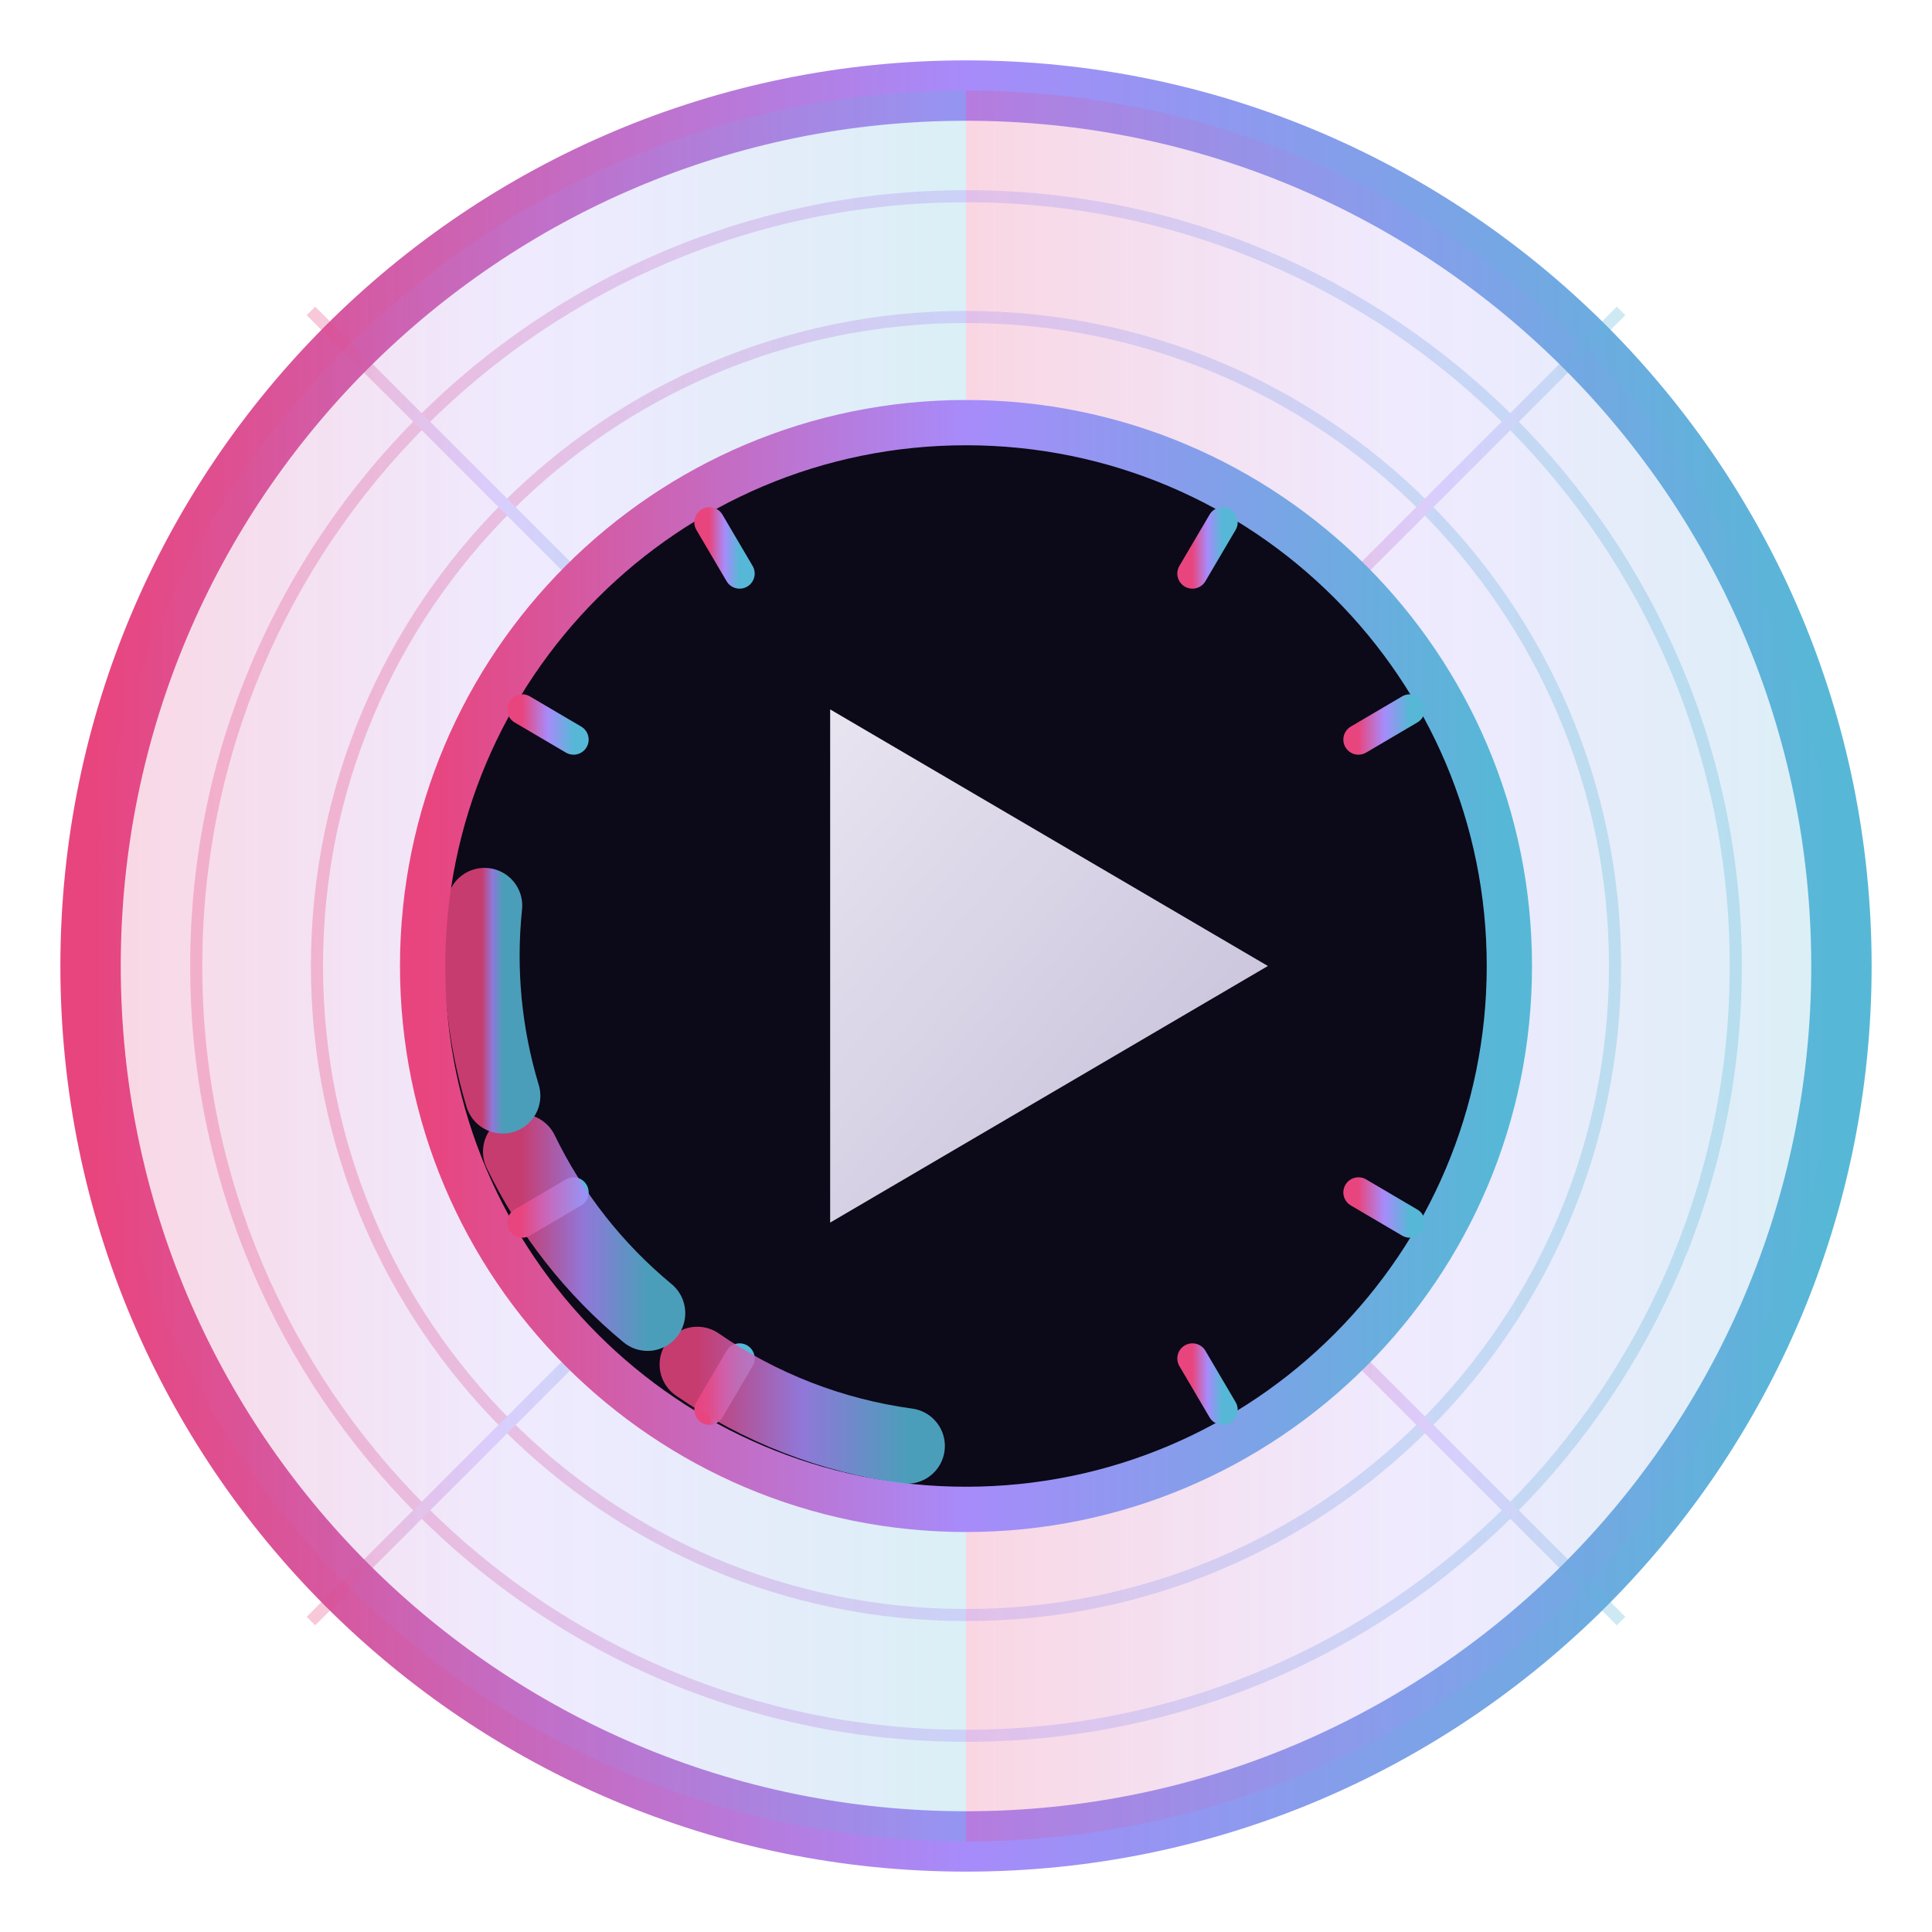
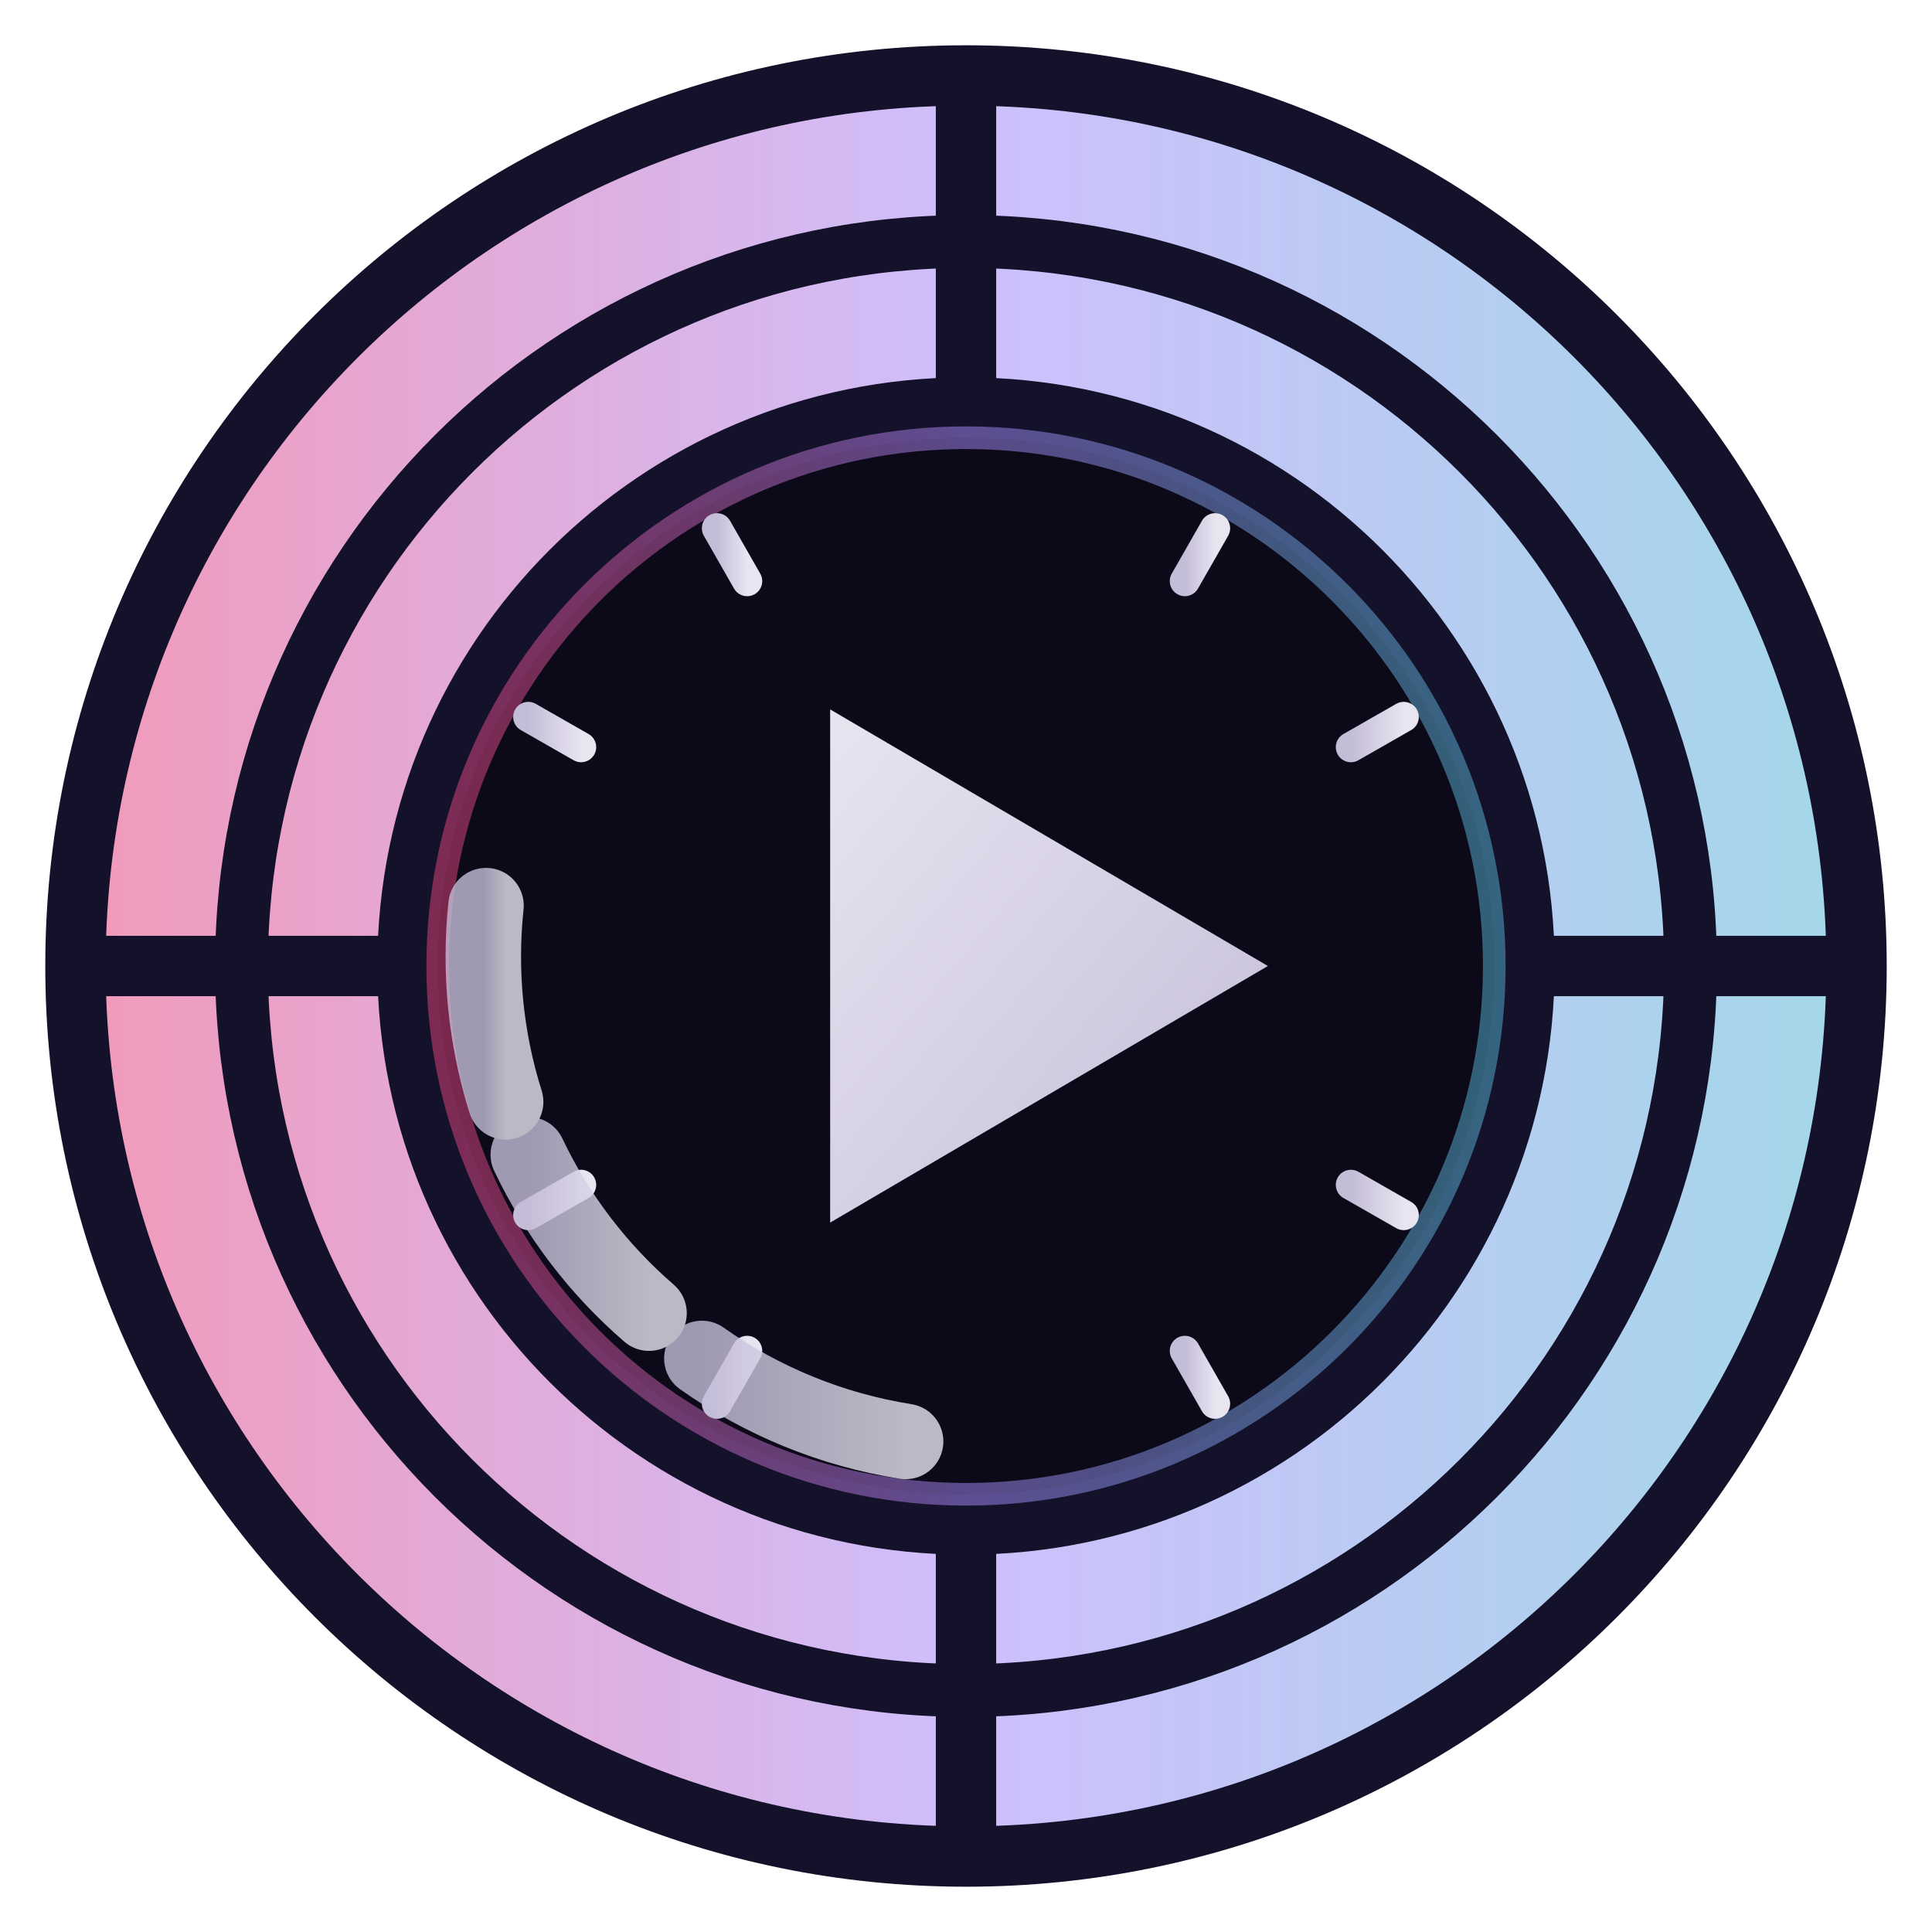
<svg xmlns="http://www.w3.org/2000/svg" viewBox="0 0 128 128">
  <defs>
-     <linearGradient id="grad-ring" x1="0%" y1="50%" x2="100%" y2="50%">
+     <linearGradient id="grad-fill" x1="0%" y1="50%" x2="100%" y2="50%">
      <stop offset="0%" stop-color="#e8457e" />
      <stop offset="50%" stop-color="#a78bfa" />
      <stop offset="100%" stop-color="#56b8d6" />
-     </linearGradient>
-     <linearGradient id="grad-fill" x1="0%" y1="50%" x2="100%" y2="50%">
-       <stop offset="0%" stop-color="#e8457e" stop-opacity="0.22" />
-       <stop offset="50%" stop-color="#a78bfa" stop-opacity="0.18" />
-       <stop offset="100%" stop-color="#56b8d6" stop-opacity="0.22" />
    </linearGradient>
    <linearGradient id="grad-play" x1="0%" y1="0%" x2="100%" y2="100%">
      <stop offset="0%" stop-color="#e8e4f0" />
      <stop offset="100%" stop-color="#c4bdd8" />
    </linearGradient>
+     <linearGradient id="grad-tick" x1="0%" y1="50%" x2="100%" y2="50%">
+       <stop offset="0%" stop-color="#c4bdd8" />
+       <stop offset="100%" stop-color="#e8e4f0" />
+     </linearGradient>
    <clipPath id="ring-clip">
-       <path d="M64 2 A62 62 0 1 1 63.99 2 Z M64 28 A36 36 0 1 0 64.01 28 Z" clip-rule="evenodd" />
+       <path d="M64 4 A60 60 0 1 1 63.99 4 Z M64 27 A37 37 0 1 0 64.01 27 Z" clip-rule="evenodd" />
    </clipPath>
  </defs>
-   <circle cx="64" cy="64" r="58" fill="none" stroke="url(#grad-ring)" stroke-width="4" />
-   <path d="M64 6 A58 58 0 0 0 6 64 L28 64 A36 36 0 0 1 64 28 Z" fill="url(#grad-fill)" />
-   <path d="M6 64 A58 58 0 0 0 64 122 L64 100 A36 36 0 0 1 28 64 Z" fill="url(#grad-fill)" />
-   <path d="M64 122 A58 58 0 0 0 122 64 L100 64 A36 36 0 0 1 64 100 Z" fill="url(#grad-fill)" />
-   <path d="M122 64 A58 58 0 0 0 64 6 L64 28 A36 36 0 0 1 100 64 Z" fill="url(#grad-fill)" />
-   <g clip-path="url(#ring-clip)" opacity="0.3" stroke="url(#grad-ring)" fill="none">
-     <circle cx="64" cy="64" r="43" stroke-width="0.8" />
-     <circle cx="64" cy="64" r="51" stroke-width="0.8" />
-     <line x1="44.6" y1="44.6" x2="20.6" y2="20.6" stroke-width="0.8" />
-     <line x1="83.4" y1="44.6" x2="107.4" y2="20.6" stroke-width="0.8" />
-     <line x1="83.4" y1="83.4" x2="107.4" y2="107.4" stroke-width="0.8" />
-     <line x1="44.6" y1="83.4" x2="20.6" y2="107.4" stroke-width="0.8" />
+   <circle cx="64" cy="64" r="59" fill="url(#grad-fill)" opacity="0.55" />
+   <circle cx="64" cy="64" r="37" fill="#0c0918" />
+   <g stroke="#14112a" fill="none">
+     <circle cx="64" cy="64" r="59" stroke-width="4" />
+     <circle cx="64" cy="64" r="37" stroke-width="4" />
+     <circle cx="64" cy="64" r="48" stroke-width="3.5" />
+     <line x1="64" y1="5" x2="64" y2="27" stroke-width="4" />
+     <line x1="64" y1="101" x2="64" y2="123" stroke-width="4" />
+     <line x1="5" y1="64" x2="27" y2="64" stroke-width="4" />
+     <line x1="101" y1="64" x2="123" y2="64" stroke-width="4" />
  </g>
-   <g stroke="url(#grad-ring)" stroke-width="3.5" stroke-linecap="round">
-     <line x1="64" y1="6" x2="64" y2="28" />
-     <line x1="64" y1="100" x2="64" y2="122" />
-     <line x1="6" y1="64" x2="28" y2="64" />
-     <line x1="100" y1="64" x2="122" y2="64" />
+   <circle cx="64" cy="64" r="35" fill="#0c0918" />
+   <circle cx="64" cy="64" r="35" fill="none" stroke="url(#grad-fill)" stroke-width="1.5" opacity="0.5" />
+   <g stroke="url(#grad-tick)" stroke-width="3" stroke-linecap="round">
+     <line x1="64" y1="31" x2="64" y2="38" />
+     <line x1="97" y1="64" x2="90" y2="64" />
+     <line x1="64" y1="97" x2="64" y2="90" />
+     <line x1="31" y1="64" x2="38" y2="64" />
  </g>
-   <circle cx="64" cy="64" r="36" fill="#0c0918" />
-   <circle cx="64" cy="64" r="36" fill="none" stroke="url(#grad-ring)" stroke-width="3" />
-   <g stroke="url(#grad-ring)" stroke-width="3" stroke-linecap="round">
-     <line x1="64" y1="30" x2="64" y2="37" />
-     <line x1="98" y1="64" x2="91" y2="64" />
-     <line x1="64" y1="98" x2="64" y2="91" />
-     <line x1="30" y1="64" x2="37" y2="64" />
+   <g stroke="url(#grad-tick)" stroke-width="2" stroke-linecap="round">
+     <line x1="80.5" y1="35" x2="78.5" y2="38.5" />
+     <line x1="93" y1="47.5" x2="89.5" y2="49.5" />
+     <line x1="93" y1="80.5" x2="89.5" y2="78.5" />
+     <line x1="80.5" y1="93" x2="78.5" y2="89.5" />
+     <line x1="47.5" y1="93" x2="49.5" y2="89.5" />
+     <line x1="35" y1="80.5" x2="38.5" y2="78.5" />
+     <line x1="35" y1="47.5" x2="38.5" y2="49.5" />
+     <line x1="47.5" y1="35" x2="49.5" y2="38.5" />
  </g>
-   <g stroke="url(#grad-ring)" stroke-width="2" stroke-linecap="round">
-     <line x1="81" y1="34.6" x2="79" y2="38" />
-     <line x1="93.4" y1="47" x2="90" y2="49" />
-     <line x1="93.4" y1="81" x2="90" y2="79" />
-     <line x1="81" y1="93.4" x2="79" y2="90" />
-     <line x1="47" y1="93.4" x2="49" y2="90" />
-     <line x1="34.6" y1="81" x2="38" y2="79" />
-     <line x1="34.6" y1="47" x2="38" y2="49" />
-     <line x1="47" y1="34.6" x2="49" y2="38" />
-   </g>
-   <g fill="none" stroke="url(#grad-ring)" stroke-width="5" stroke-linecap="round" opacity="0.85">
-     <path d="M60.1 95.8 A32 32 0 0 1 46.2 90.4" />
-     <path d="M42.9 87 A32 32 0 0 1 34.5 76.3" />
-     <path d="M33.3 72.6 A32 32 0 0 1 32.1 60" />
+   <g fill="none" stroke="url(#grad-tick)" stroke-width="5" stroke-linecap="round" opacity="0.8">
+     <path d="M60 95.5 A32 32 0 0 1 46.5 90" />
+     <path d="M43 87 A32 32 0 0 1 35 76.5" />
+     <path d="M33.5 73 A32 32 0 0 1 32.2 60" />
  </g>
  <polygon points="55,47 55,81 84,64" fill="url(#grad-play)" />
</svg>
